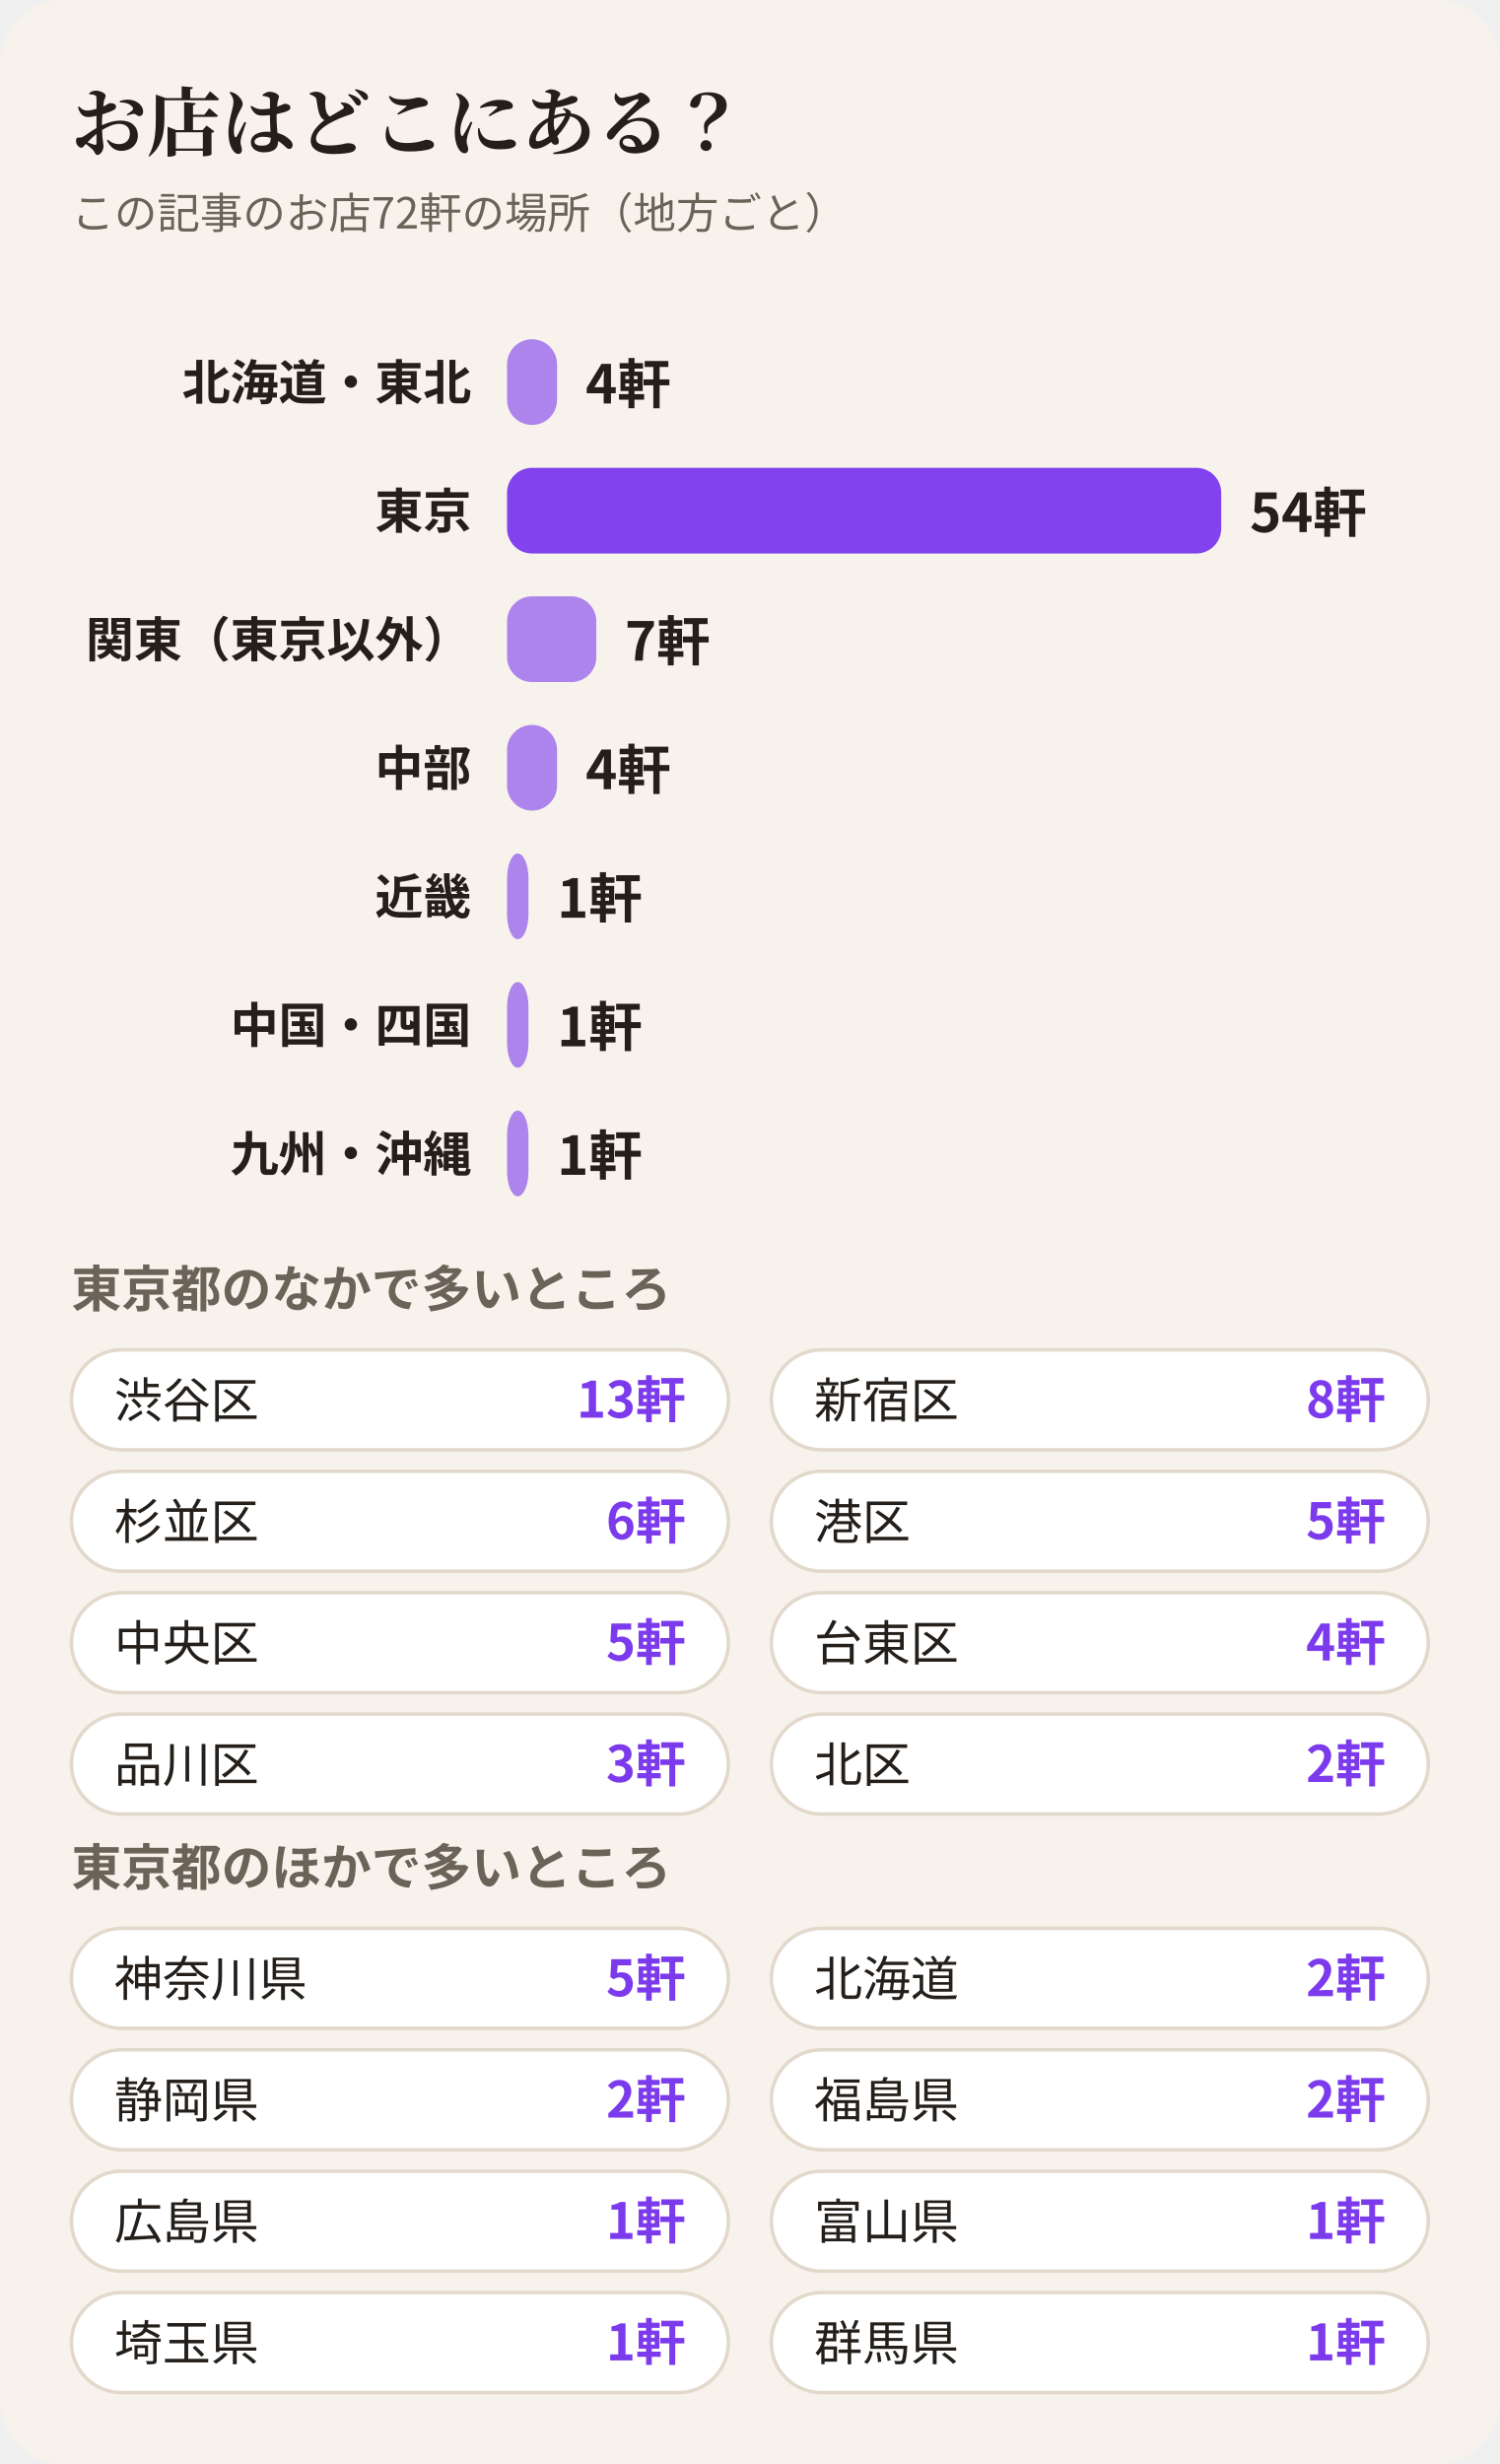
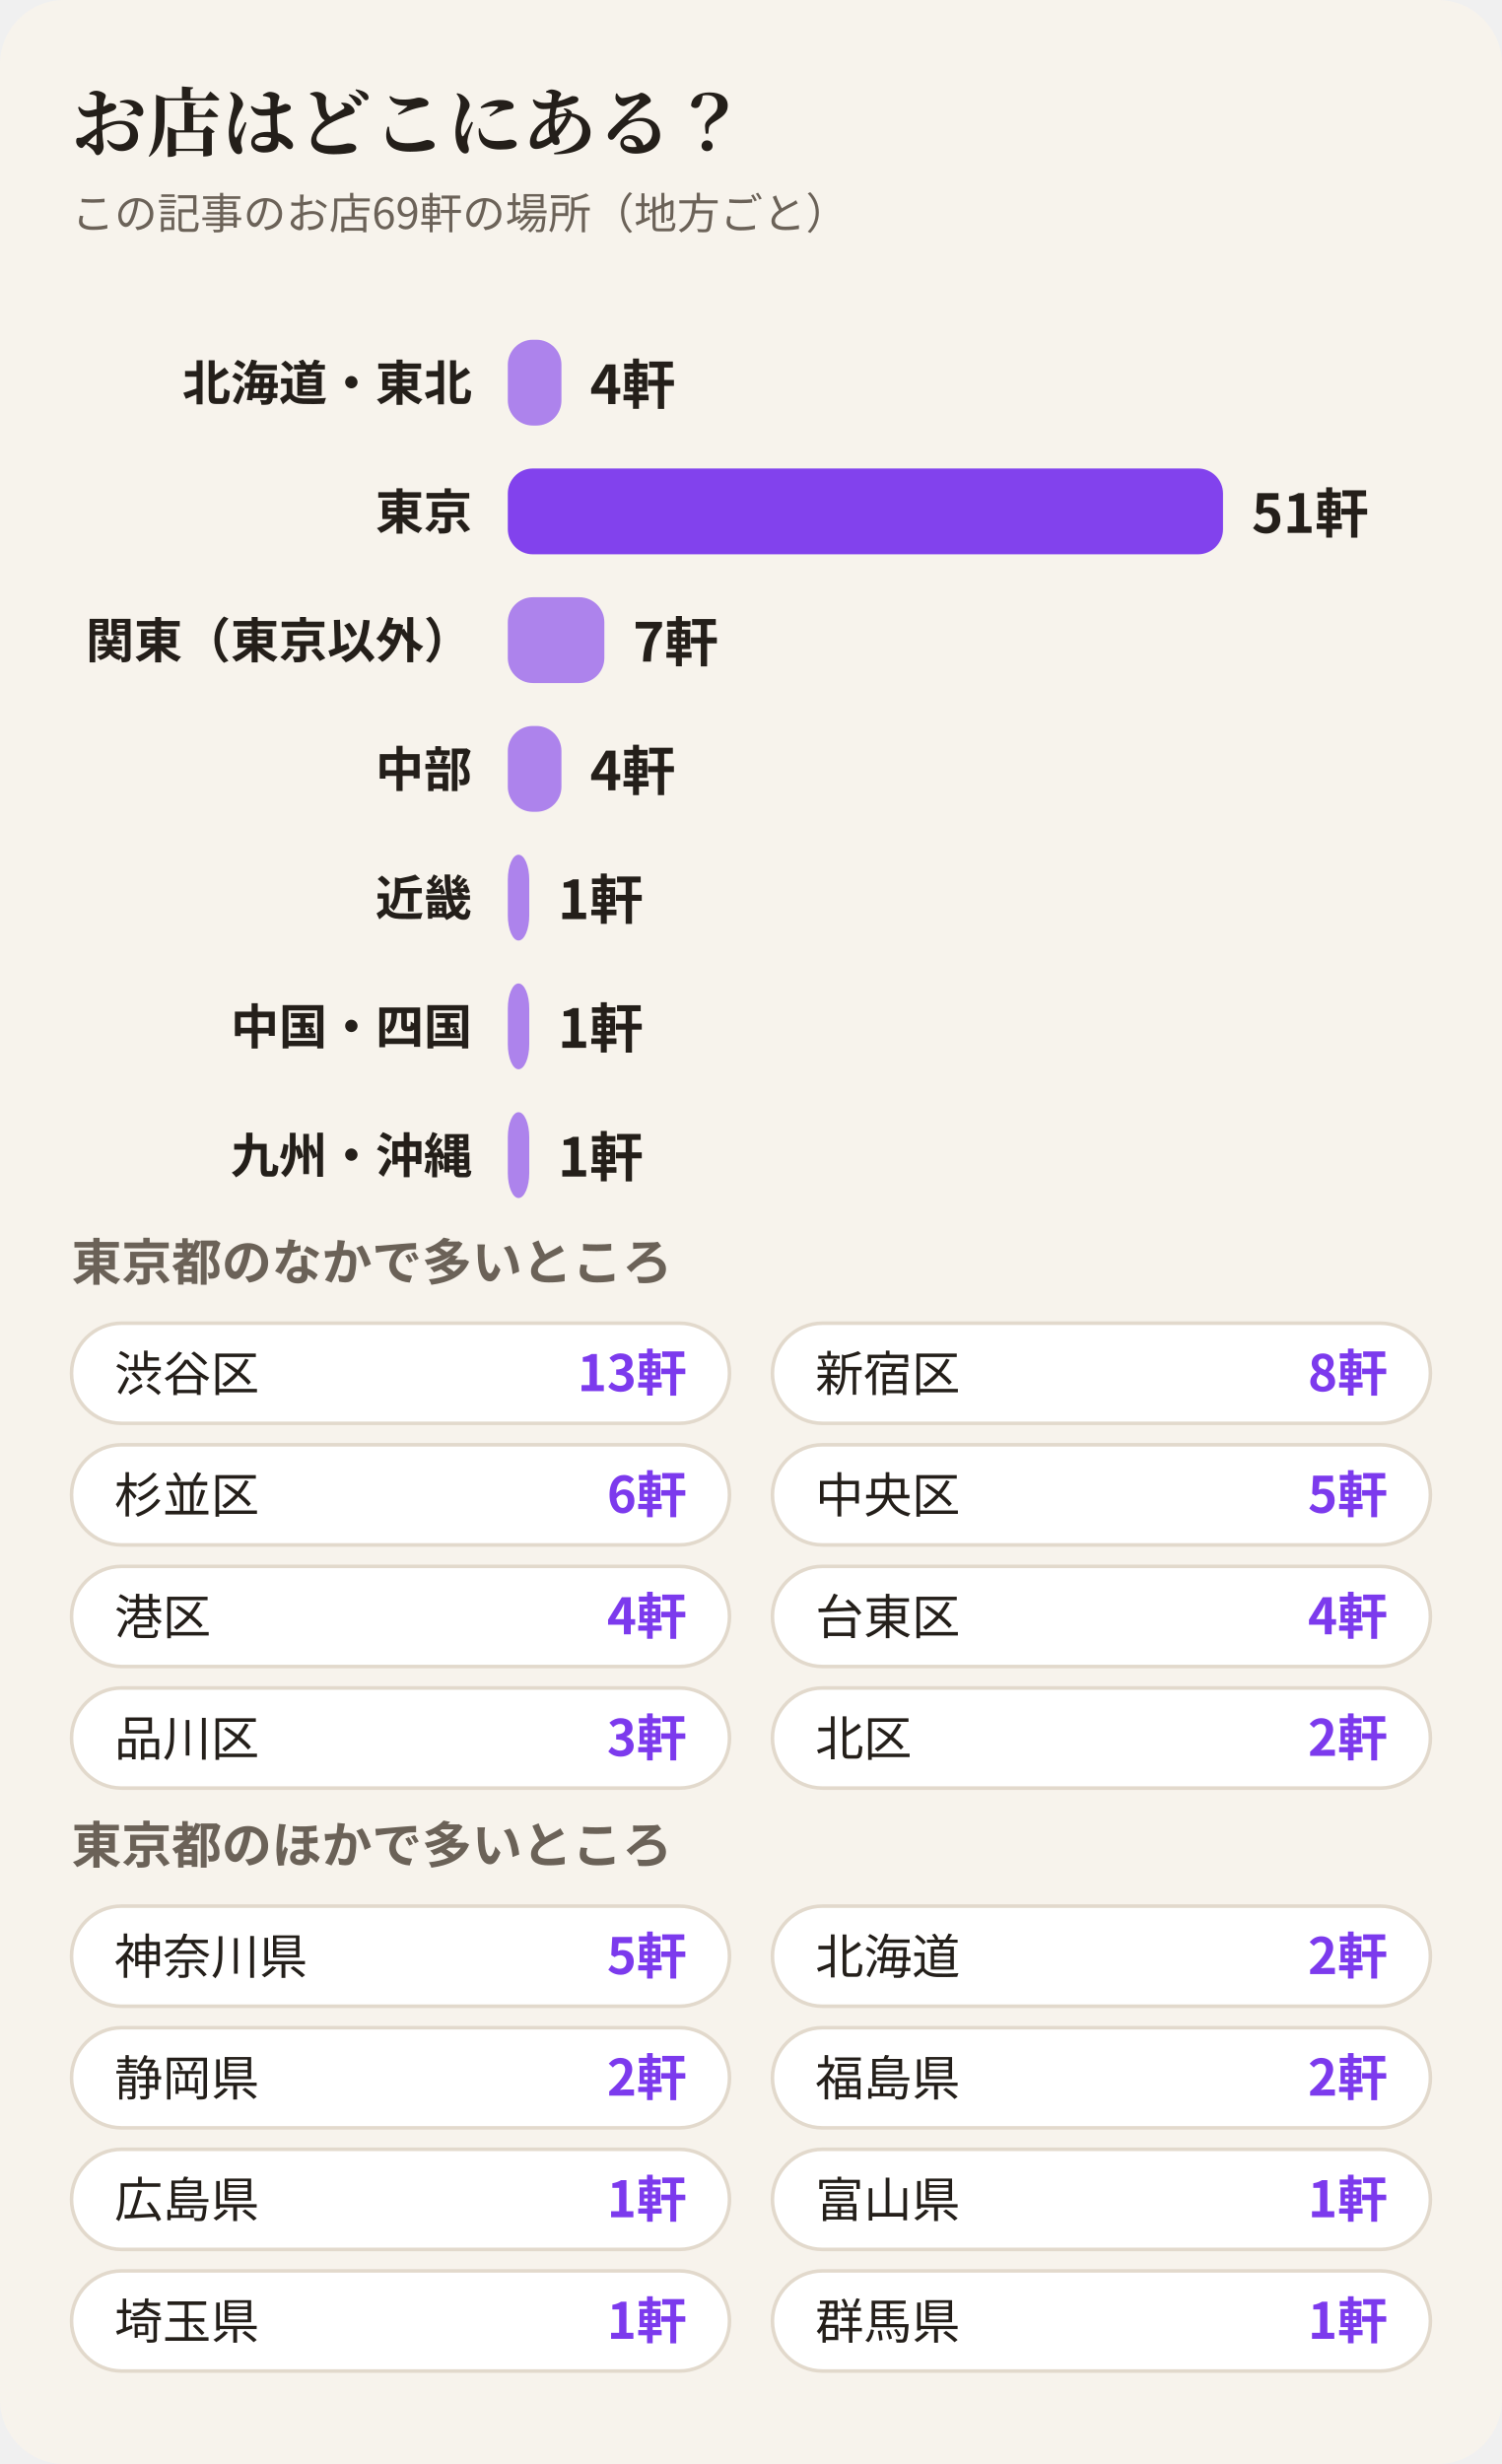
- <svg xmlns="http://www.w3.org/2000/svg" viewBox="0 0 420 690" width="420" height="690" font-family="'Hiragino Sans','Noto Sans CJK JP','Noto Sans JP',sans-serif">
-   <rect width="420" height="690" rx="18" fill="#F7F3EC" />
+ <svg xmlns="http://www.w3.org/2000/svg" viewBox="0 0 420 689" width="420" height="689" font-family="'Hiragino Sans','Noto Sans CJK JP','Noto Sans JP',sans-serif">
+   <rect width="420" height="689" rx="18" fill="#F7F3EC" />
  <text x="20" y="42" font-size="21" font-weight="800" fill="#241F1A" font-family="'Hiragino Mincho ProN','Noto Serif CJK JP','Noto Serif JP',serif">お店はどこにある？</text>
-   <text x="20" y="64" font-size="12" fill="#6B6258">この記事のお店72軒の場所（地方ごと）</text>
+   <text x="20" y="64" font-size="12" fill="#6B6258">この記事のお店69軒の場所（地方ごと）</text>
  <text x="132" y="112" font-size="13.5" font-weight="700" text-anchor="end" fill="#241F1A">北海道・東北</text>
-   <rect x="142" y="95" width="14" height="24" rx="7" fill="#7c3aed" fill-opacity="0.6" />
-   <text x="164" y="113" font-size="15" font-weight="800" fill="#241F1A">4軒</text>
+   <rect x="142" y="95" width="15" height="24" rx="7" fill="#7c3aed" fill-opacity="0.6" />
+   <text x="165" y="113" font-size="15" font-weight="800" fill="#241F1A">4軒</text>
  <text x="132" y="148" font-size="13.5" font-weight="700" text-anchor="end" fill="#241F1A">東京</text>
  <rect x="142" y="131" width="200" height="24" rx="7" fill="#7c3aed" fill-opacity="0.95" />
-   <text x="350" y="149" font-size="15" font-weight="800" fill="#241F1A">54軒</text>
+   <text x="350" y="149" font-size="15" font-weight="800" fill="#241F1A">51軒</text>
  <text x="132" y="184" font-size="13.5" font-weight="700" text-anchor="end" fill="#241F1A">関東（東京以外）</text>
-   <rect x="142" y="167" width="25" height="24" rx="7" fill="#7c3aed" fill-opacity="0.6" />
-   <text x="175" y="185" font-size="15" font-weight="800" fill="#241F1A">7軒</text>
+   <rect x="142" y="167" width="27" height="24" rx="7" fill="#7c3aed" fill-opacity="0.6" />
+   <text x="177" y="185" font-size="15" font-weight="800" fill="#241F1A">7軒</text>
  <text x="132" y="220" font-size="13.5" font-weight="700" text-anchor="end" fill="#241F1A">中部</text>
-   <rect x="142" y="203" width="14" height="24" rx="7" fill="#7c3aed" fill-opacity="0.6" />
-   <text x="164" y="221" font-size="15" font-weight="800" fill="#241F1A">4軒</text>
+   <rect x="142" y="203" width="15" height="24" rx="7" fill="#7c3aed" fill-opacity="0.6" />
+   <text x="165" y="221" font-size="15" font-weight="800" fill="#241F1A">4軒</text>
  <text x="132" y="256" font-size="13.5" font-weight="700" text-anchor="end" fill="#241F1A">近畿</text>
  <rect x="142" y="239" width="6" height="24" rx="7" fill="#7c3aed" fill-opacity="0.6" />
  <text x="156" y="257" font-size="15" font-weight="800" fill="#241F1A">1軒</text>
  <text x="132" y="292" font-size="13.5" font-weight="700" text-anchor="end" fill="#241F1A">中国・四国</text>
  <rect x="142" y="275" width="6" height="24" rx="7" fill="#7c3aed" fill-opacity="0.6" />
  <text x="156" y="293" font-size="15" font-weight="800" fill="#241F1A">1軒</text>
  <text x="132" y="328" font-size="13.5" font-weight="700" text-anchor="end" fill="#241F1A">九州・沖縄</text>
  <rect x="142" y="311" width="6" height="24" rx="7" fill="#7c3aed" fill-opacity="0.6" />
  <text x="156" y="329" font-size="15" font-weight="800" fill="#241F1A">1軒</text>
-   <text x="20" y="366" font-size="14" font-weight="700" fill="#6B6258">東京都のなかで多いところ</text>
-   <rect x="20" y="378" width="184" height="28" rx="14" fill="#fff" stroke="#E2D9CC" />
-   <text x="32" y="397" font-size="13.5" fill="#241F1A">渋谷区</text>
-   <text x="192" y="397" font-size="14" font-weight="800" text-anchor="end" fill="#7c3aed">13軒</text>
-   <rect x="216" y="378" width="184" height="28" rx="14" fill="#fff" stroke="#E2D9CC" />
-   <text x="228" y="397" font-size="13.5" fill="#241F1A">新宿区</text>
-   <text x="388" y="397" font-size="14" font-weight="800" text-anchor="end" fill="#7c3aed">8軒</text>
-   <rect x="20" y="412" width="184" height="28" rx="14" fill="#fff" stroke="#E2D9CC" />
-   <text x="32" y="431" font-size="13.5" fill="#241F1A">杉並区</text>
-   <text x="192" y="431" font-size="14" font-weight="800" text-anchor="end" fill="#7c3aed">6軒</text>
-   <rect x="216" y="412" width="184" height="28" rx="14" fill="#fff" stroke="#E2D9CC" />
-   <text x="228" y="431" font-size="13.5" fill="#241F1A">港区</text>
-   <text x="388" y="431" font-size="14" font-weight="800" text-anchor="end" fill="#7c3aed">5軒</text>
-   <rect x="20" y="446" width="184" height="28" rx="14" fill="#fff" stroke="#E2D9CC" />
-   <text x="32" y="465" font-size="13.5" fill="#241F1A">中央区</text>
-   <text x="192" y="465" font-size="14" font-weight="800" text-anchor="end" fill="#7c3aed">5軒</text>
-   <rect x="216" y="446" width="184" height="28" rx="14" fill="#fff" stroke="#E2D9CC" />
-   <text x="228" y="465" font-size="13.5" fill="#241F1A">台東区</text>
-   <text x="388" y="465" font-size="14" font-weight="800" text-anchor="end" fill="#7c3aed">4軒</text>
-   <rect x="20" y="480" width="184" height="28" rx="14" fill="#fff" stroke="#E2D9CC" />
-   <text x="32" y="499" font-size="13.5" fill="#241F1A">品川区</text>
-   <text x="192" y="499" font-size="14" font-weight="800" text-anchor="end" fill="#7c3aed">3軒</text>
-   <rect x="216" y="480" width="184" height="28" rx="14" fill="#fff" stroke="#E2D9CC" />
-   <text x="228" y="499" font-size="13.5" fill="#241F1A">北区</text>
-   <text x="388" y="499" font-size="14" font-weight="800" text-anchor="end" fill="#7c3aed">2軒</text>
-   <text x="20" y="528" font-size="14" font-weight="700" fill="#6B6258">東京都のほかで多いところ</text>
-   <rect x="20" y="540" width="184" height="28" rx="14" fill="#fff" stroke="#E2D9CC" />
-   <text x="32" y="559" font-size="13.5" fill="#241F1A">神奈川県</text>
-   <text x="192" y="559" font-size="14" font-weight="800" text-anchor="end" fill="#7c3aed">5軒</text>
-   <rect x="216" y="540" width="184" height="28" rx="14" fill="#fff" stroke="#E2D9CC" />
-   <text x="228" y="559" font-size="13.5" fill="#241F1A">北海道</text>
-   <text x="388" y="559" font-size="14" font-weight="800" text-anchor="end" fill="#7c3aed">2軒</text>
-   <rect x="20" y="574" width="184" height="28" rx="14" fill="#fff" stroke="#E2D9CC" />
-   <text x="32" y="593" font-size="13.5" fill="#241F1A">静岡県</text>
-   <text x="192" y="593" font-size="14" font-weight="800" text-anchor="end" fill="#7c3aed">2軒</text>
-   <rect x="216" y="574" width="184" height="28" rx="14" fill="#fff" stroke="#E2D9CC" />
-   <text x="228" y="593" font-size="13.5" fill="#241F1A">福島県</text>
-   <text x="388" y="593" font-size="14" font-weight="800" text-anchor="end" fill="#7c3aed">2軒</text>
-   <rect x="20" y="608" width="184" height="28" rx="14" fill="#fff" stroke="#E2D9CC" />
-   <text x="32" y="627" font-size="13.5" fill="#241F1A">広島県</text>
-   <text x="192" y="627" font-size="14" font-weight="800" text-anchor="end" fill="#7c3aed">1軒</text>
-   <rect x="216" y="608" width="184" height="28" rx="14" fill="#fff" stroke="#E2D9CC" />
-   <text x="228" y="627" font-size="13.5" fill="#241F1A">富山県</text>
-   <text x="388" y="627" font-size="14" font-weight="800" text-anchor="end" fill="#7c3aed">1軒</text>
-   <rect x="20" y="642" width="184" height="28" rx="14" fill="#fff" stroke="#E2D9CC" />
-   <text x="32" y="661" font-size="13.5" fill="#241F1A">埼玉県</text>
-   <text x="192" y="661" font-size="14" font-weight="800" text-anchor="end" fill="#7c3aed">1軒</text>
-   <rect x="216" y="642" width="184" height="28" rx="14" fill="#fff" stroke="#E2D9CC" />
-   <text x="228" y="661" font-size="13.5" fill="#241F1A">群馬県</text>
-   <text x="388" y="661" font-size="14" font-weight="800" text-anchor="end" fill="#7c3aed">1軒</text>
+   <text x="20" y="358" font-size="14" font-weight="700" fill="#6B6258">東京都のなかで多いところ</text>
+   <rect x="20" y="370" width="184" height="28" rx="14" fill="#fff" stroke="#E2D9CC" />
+   <text x="32" y="389" font-size="13.5" fill="#241F1A">渋谷区</text>
+   <text x="192" y="389" font-size="14" font-weight="800" text-anchor="end" fill="#7c3aed">13軒</text>
+   <rect x="216" y="370" width="184" height="28" rx="14" fill="#fff" stroke="#E2D9CC" />
+   <text x="228" y="389" font-size="13.5" fill="#241F1A">新宿区</text>
+   <text x="388" y="389" font-size="14" font-weight="800" text-anchor="end" fill="#7c3aed">8軒</text>
+   <rect x="20" y="404" width="184" height="28" rx="14" fill="#fff" stroke="#E2D9CC" />
+   <text x="32" y="423" font-size="13.5" fill="#241F1A">杉並区</text>
+   <text x="192" y="423" font-size="14" font-weight="800" text-anchor="end" fill="#7c3aed">6軒</text>
+   <rect x="216" y="404" width="184" height="28" rx="14" fill="#fff" stroke="#E2D9CC" />
+   <text x="228" y="423" font-size="13.5" fill="#241F1A">中央区</text>
+   <text x="388" y="423" font-size="14" font-weight="800" text-anchor="end" fill="#7c3aed">5軒</text>
+   <rect x="20" y="438" width="184" height="28" rx="14" fill="#fff" stroke="#E2D9CC" />
+   <text x="32" y="457" font-size="13.5" fill="#241F1A">港区</text>
+   <text x="192" y="457" font-size="14" font-weight="800" text-anchor="end" fill="#7c3aed">4軒</text>
+   <rect x="216" y="438" width="184" height="28" rx="14" fill="#fff" stroke="#E2D9CC" />
+   <text x="228" y="457" font-size="13.5" fill="#241F1A">台東区</text>
+   <text x="388" y="457" font-size="14" font-weight="800" text-anchor="end" fill="#7c3aed">4軒</text>
+   <rect x="20" y="472" width="184" height="28" rx="14" fill="#fff" stroke="#E2D9CC" />
+   <text x="32" y="491" font-size="13.5" fill="#241F1A">品川区</text>
+   <text x="192" y="491" font-size="14" font-weight="800" text-anchor="end" fill="#7c3aed">3軒</text>
+   <rect x="216" y="472" width="184" height="28" rx="14" fill="#fff" stroke="#E2D9CC" />
+   <text x="228" y="491" font-size="13.5" fill="#241F1A">北区</text>
+   <text x="388" y="491" font-size="14" font-weight="800" text-anchor="end" fill="#7c3aed">2軒</text>
+   <text x="20" y="521" font-size="14" font-weight="700" fill="#6B6258">東京都のほかで多いところ</text>
+   <rect x="20" y="533" width="184" height="28" rx="14" fill="#fff" stroke="#E2D9CC" />
+   <text x="32" y="552" font-size="13.5" fill="#241F1A">神奈川県</text>
+   <text x="192" y="552" font-size="14" font-weight="800" text-anchor="end" fill="#7c3aed">5軒</text>
+   <rect x="216" y="533" width="184" height="28" rx="14" fill="#fff" stroke="#E2D9CC" />
+   <text x="228" y="552" font-size="13.5" fill="#241F1A">北海道</text>
+   <text x="388" y="552" font-size="14" font-weight="800" text-anchor="end" fill="#7c3aed">2軒</text>
+   <rect x="20" y="567" width="184" height="28" rx="14" fill="#fff" stroke="#E2D9CC" />
+   <text x="32" y="586" font-size="13.5" fill="#241F1A">静岡県</text>
+   <text x="192" y="586" font-size="14" font-weight="800" text-anchor="end" fill="#7c3aed">2軒</text>
+   <rect x="216" y="567" width="184" height="28" rx="14" fill="#fff" stroke="#E2D9CC" />
+   <text x="228" y="586" font-size="13.5" fill="#241F1A">福島県</text>
+   <text x="388" y="586" font-size="14" font-weight="800" text-anchor="end" fill="#7c3aed">2軒</text>
+   <rect x="20" y="601" width="184" height="28" rx="14" fill="#fff" stroke="#E2D9CC" />
+   <text x="32" y="620" font-size="13.5" fill="#241F1A">広島県</text>
+   <text x="192" y="620" font-size="14" font-weight="800" text-anchor="end" fill="#7c3aed">1軒</text>
+   <rect x="216" y="601" width="184" height="28" rx="14" fill="#fff" stroke="#E2D9CC" />
+   <text x="228" y="620" font-size="13.5" fill="#241F1A">富山県</text>
+   <text x="388" y="620" font-size="14" font-weight="800" text-anchor="end" fill="#7c3aed">1軒</text>
+   <rect x="20" y="635" width="184" height="28" rx="14" fill="#fff" stroke="#E2D9CC" />
+   <text x="32" y="654" font-size="13.5" fill="#241F1A">埼玉県</text>
+   <text x="192" y="654" font-size="14" font-weight="800" text-anchor="end" fill="#7c3aed">1軒</text>
+   <rect x="216" y="635" width="184" height="28" rx="14" fill="#fff" stroke="#E2D9CC" />
+   <text x="228" y="654" font-size="13.5" fill="#241F1A">群馬県</text>
+   <text x="388" y="654" font-size="14" font-weight="800" text-anchor="end" fill="#7c3aed">1軒</text>
</svg>
